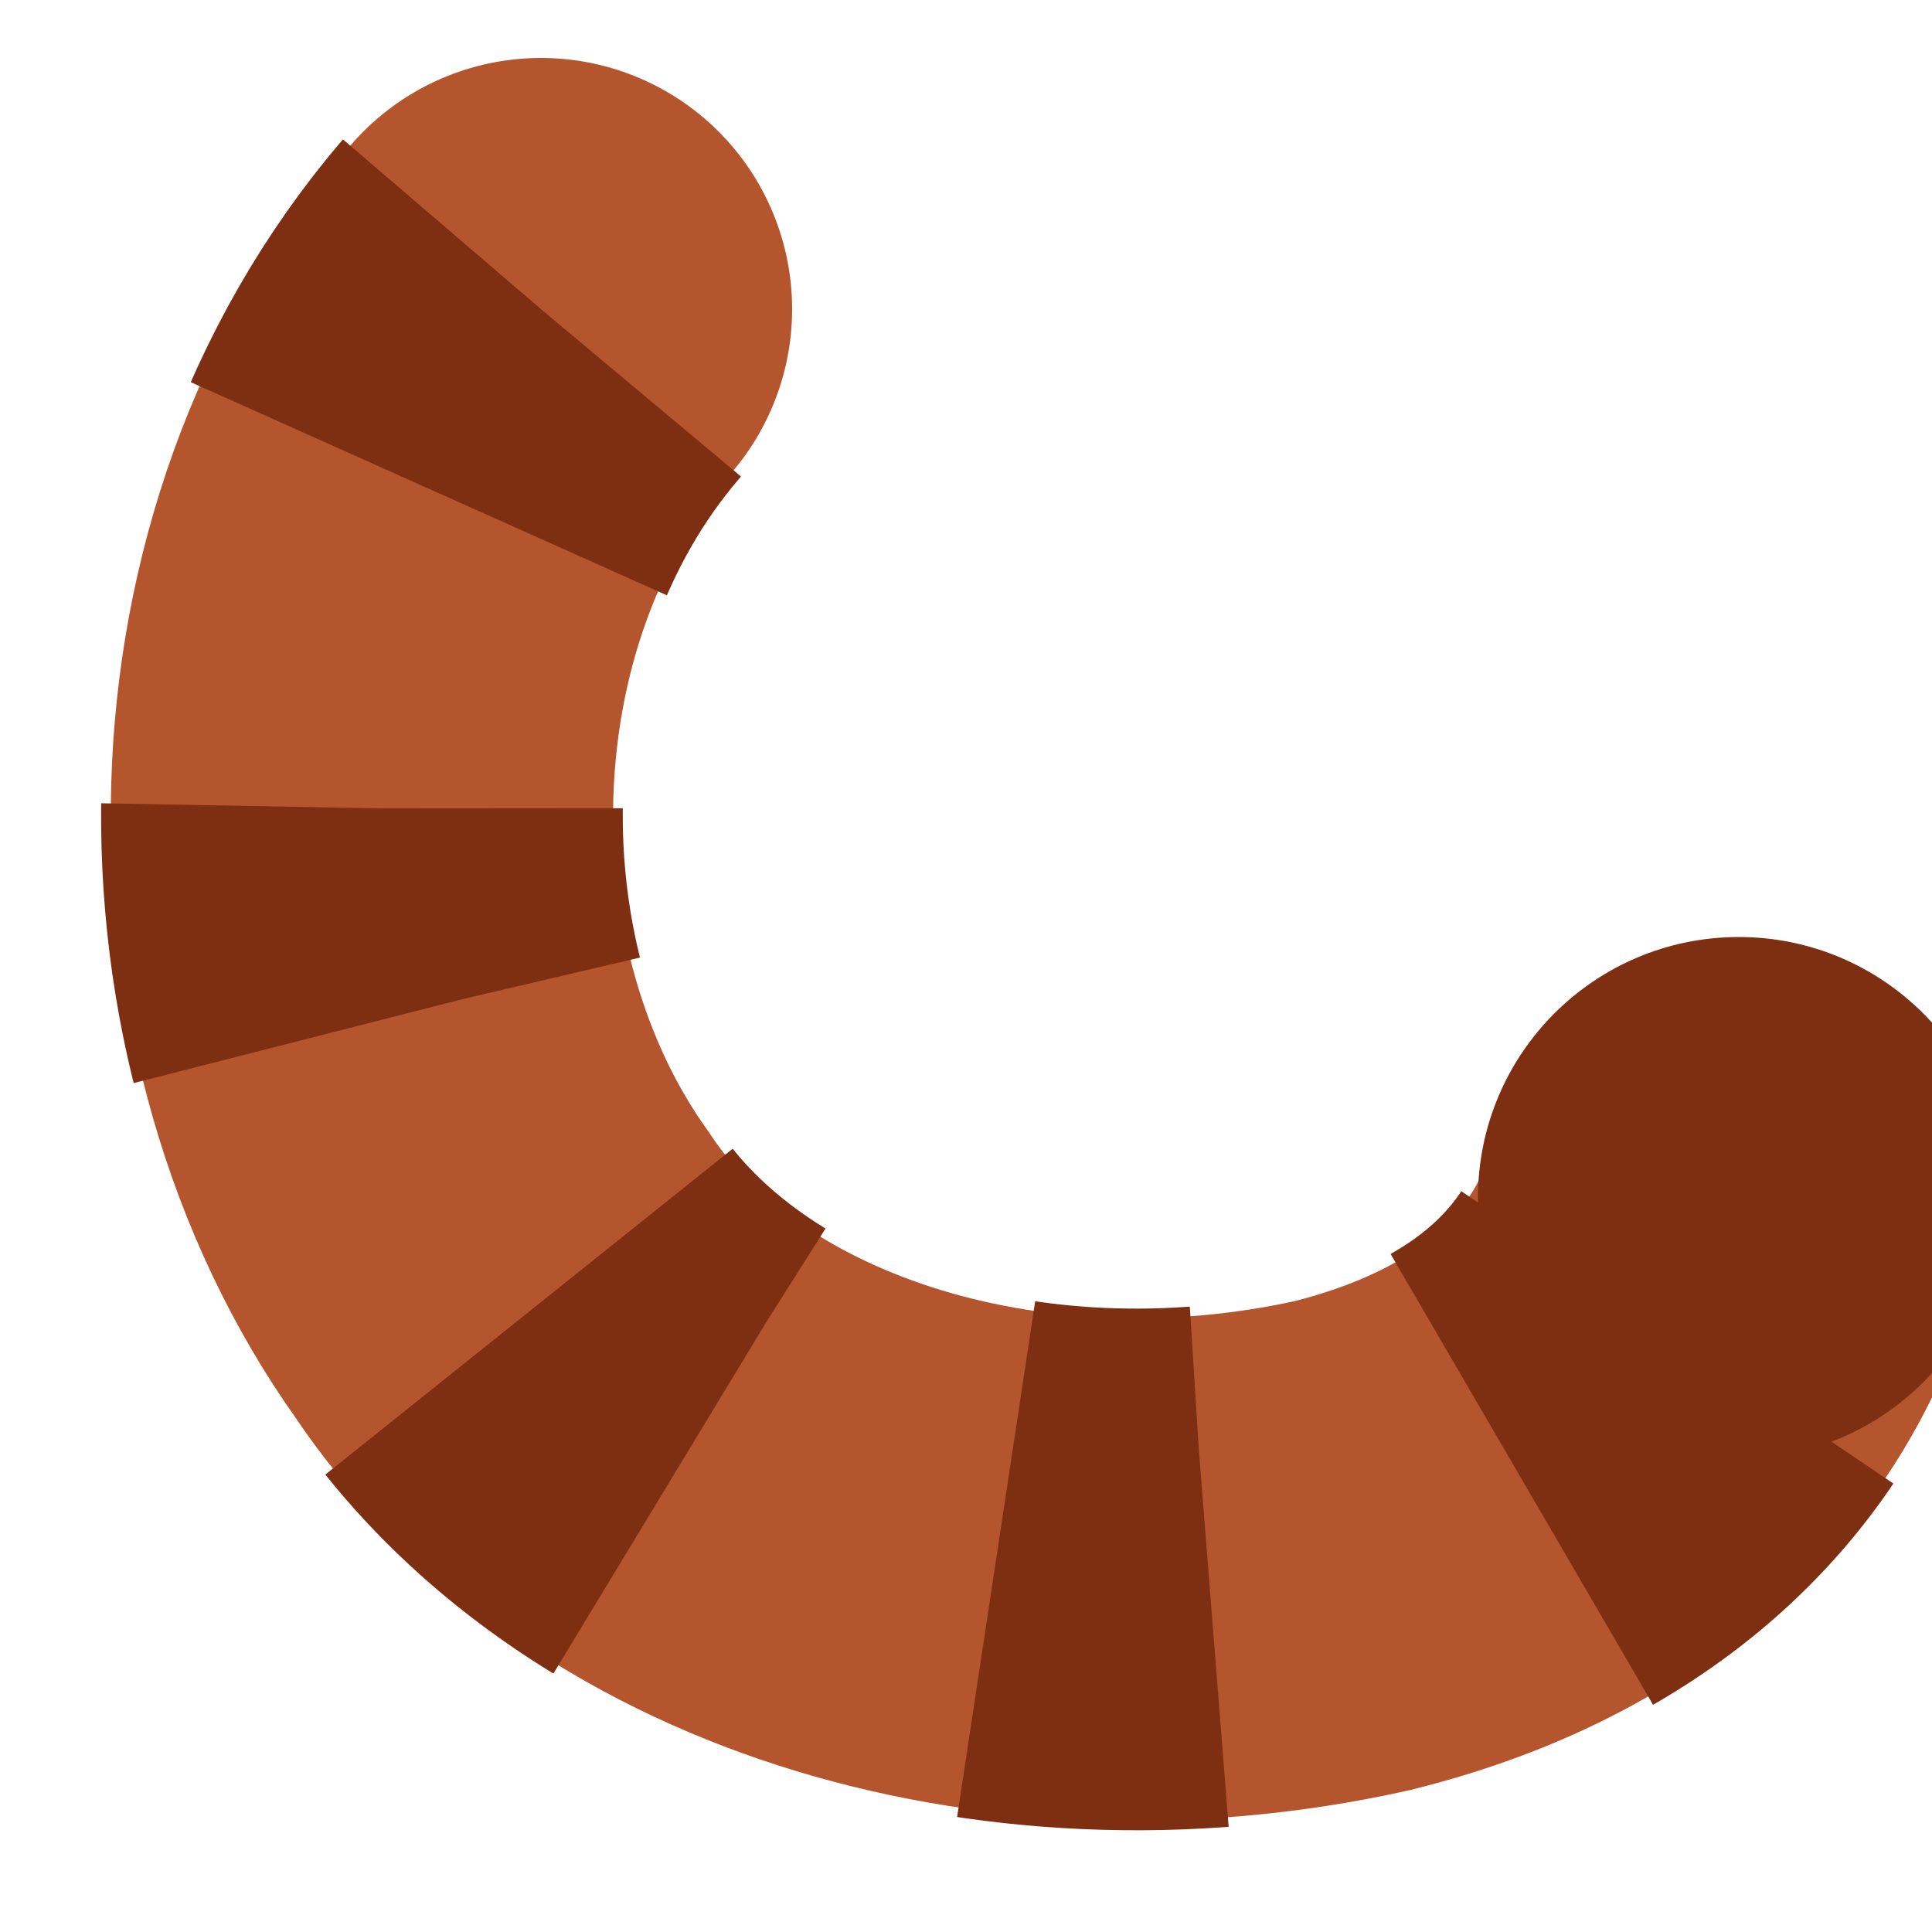
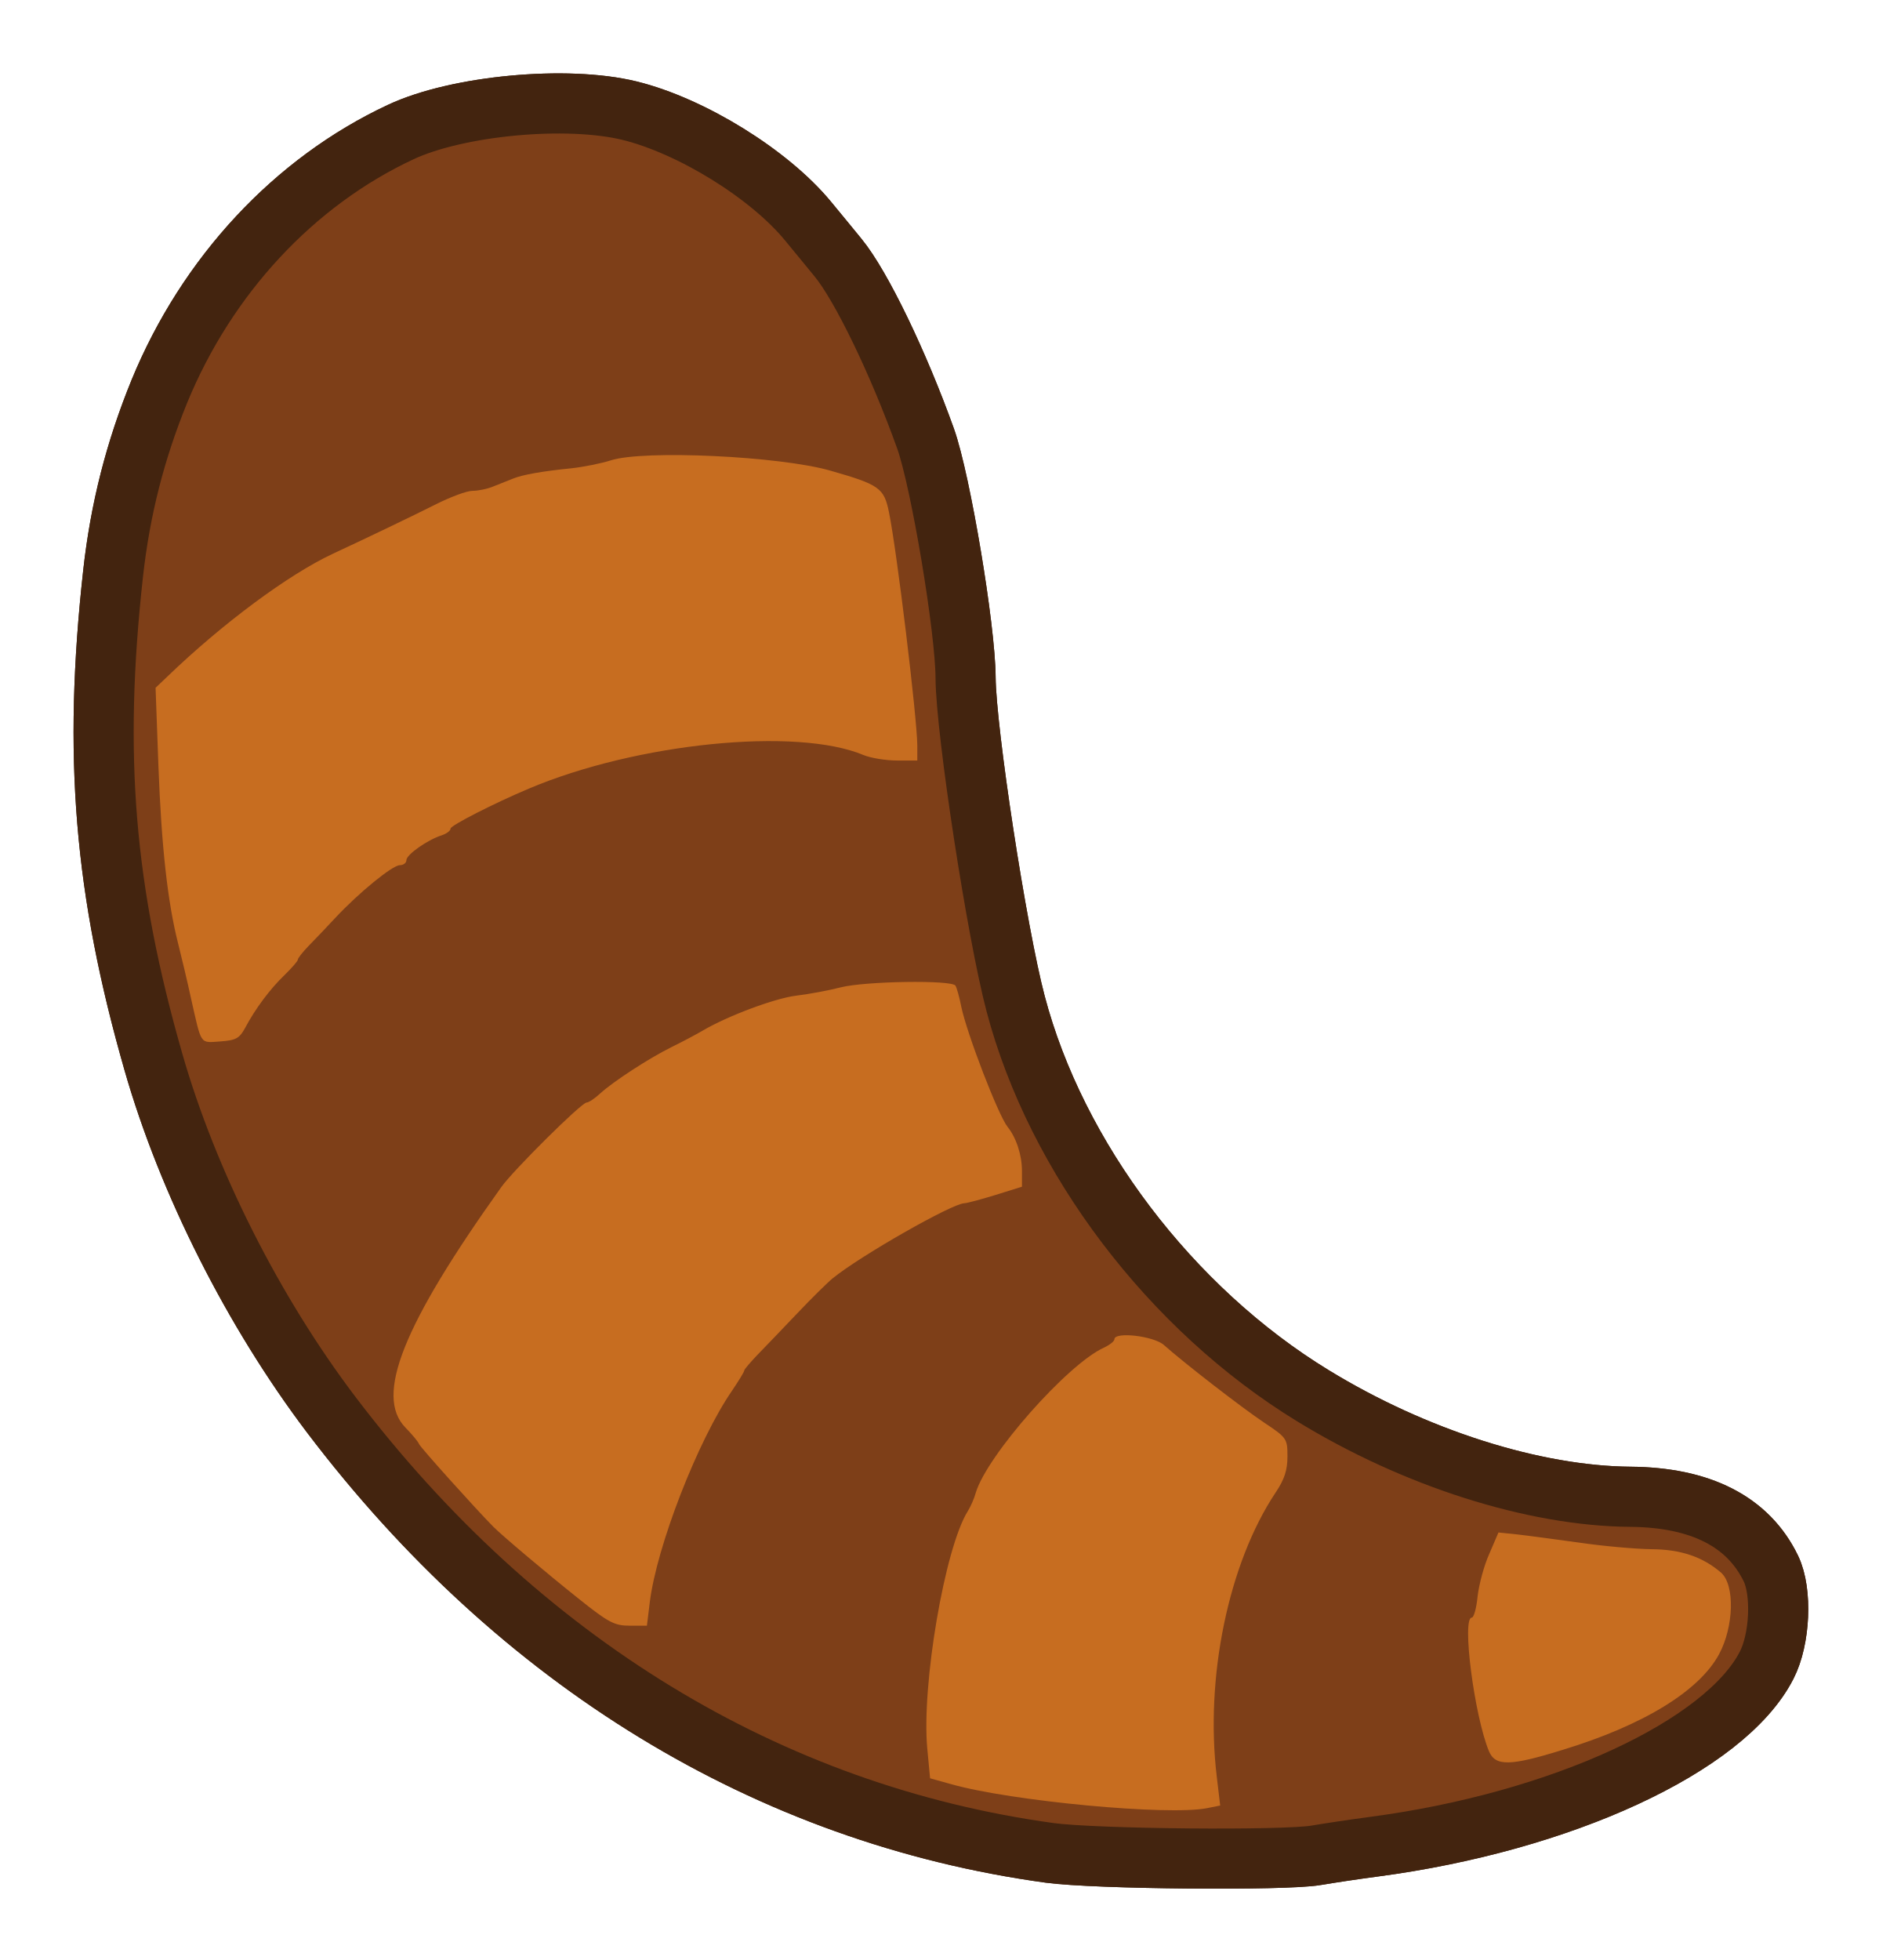
- <svg xmlns="http://www.w3.org/2000/svg" viewBox="0 0 100 100">
-   <defs>
-     <path id="tail" d="M28 16 C16 30 16 52 26 66 C34 78 52 84 70 80 C82 77 88 70 90 62" fill="none" />
-   </defs>
-   <use href="#tail" stroke="#b5552d" stroke-width="26" stroke-linecap="round" />
-   <use href="#tail" stroke="#7e2f12" stroke-width="27" stroke-linecap="butt" stroke-dasharray="11 17" stroke-dashoffset="0" />
-   <circle cx="90" cy="62" r="13.5" fill="#7e2f12" />
-   <circle cx="90" cy="62" r="13.5" fill="none" />
+ <svg xmlns="http://www.w3.org/2000/svg" viewBox="0 0 100 104.3">
+   <path d="M55.87 98.60 C40.91 96.55 27.60 88.43 17.62 75.27 C13.48 69.80 10.00 62.91 8.17 56.53 C5.54 47.36 4.95 40.17 6.02 30.51 C6.40 27.09 7.20 23.97 8.48 20.83 C11.01 14.67 15.65 9.68 21.32 7.03 C24.35 5.61 30.17 5.07 33.51 5.89 C36.80 6.70 40.94 9.26 43.00 11.76 C43.55 12.43 44.28 13.31 44.61 13.72 C45.84 15.22 47.82 19.32 49.26 23.34 C50.06 25.58 51.38 33.45 51.39 36.08 C51.41 38.91 53.05 49.62 54.05 53.40 C56.21 61.61 62.31 69.65 69.87 74.27 C75.29 77.59 81.63 79.61 86.77 79.65 C90.51 79.68 93.04 80.97 94.25 83.47 C94.85 84.71 94.74 87.23 94.02 88.62 C91.81 92.93 83.10 96.95 73.13 98.27 C72.07 98.41 70.68 98.62 70.04 98.73 C68.34 99.02 58.30 98.93 55.87 98.60 Z" fill="#c76d20" stroke="#43240f" stroke-width="3.2" stroke-linejoin="round" fill-rule="evenodd" />
+   <clipPath id="c">
+     <path d="M55.87 98.60 C40.91 96.55 27.60 88.43 17.62 75.27 C13.48 69.80 10.00 62.91 8.17 56.53 C5.54 47.36 4.95 40.17 6.02 30.51 C6.40 27.09 7.20 23.97 8.48 20.83 C11.01 14.67 15.65 9.68 21.32 7.03 C24.35 5.61 30.17 5.07 33.51 5.89 C36.80 6.70 40.94 9.26 43.00 11.76 C43.55 12.43 44.28 13.31 44.61 13.72 C45.84 15.22 47.82 19.32 49.26 23.34 C50.06 25.58 51.38 33.45 51.39 36.08 C51.41 38.91 53.05 49.62 54.05 53.40 C56.21 61.61 62.31 69.65 69.87 74.27 C75.29 77.59 81.63 79.61 86.77 79.65 C90.51 79.68 93.04 80.97 94.25 83.47 C94.85 84.71 94.74 87.23 94.02 88.62 C91.81 92.93 83.10 96.95 73.13 98.27 C72.07 98.41 70.68 98.62 70.04 98.73 C68.34 99.02 58.30 98.93 55.87 98.60 Z" />
+   </clipPath>
+   <path d="M57.86 98.26 C57.58 98.16 56.24 97.97 54.88 97.85 C53.50 97.72 52.20 97.48 51.94 97.31 C51.69 97.15 50.86 96.92 50.10 96.81 C48.08 96.51 43.17 94.93 42.83 94.47 C42.67 94.26 40.68 93.41 40.04 93.28 C39.74 93.22 39.30 92.98 39.05 92.75 C38.56 92.29 37.40 91.65 37.06 91.65 C36.73 91.65 33.83 89.88 33.83 89.68 C33.83 89.58 33.74 89.51 33.63 89.51 C33.30 89.51 30.88 87.79 30.75 87.46 C30.69 87.30 30.28 86.98 29.83 86.75 C28.77 86.21 25.45 83.21 23.87 81.37 C23.52 80.96 23.04 80.52 22.80 80.39 C22.57 80.26 22.16 79.82 21.88 79.42 C21.61 79.02 20.82 78.09 20.12 77.36 C19.43 76.63 18.70 75.71 18.50 75.33 C18.30 74.95 17.89 74.39 17.58 74.07 C16.70 73.20 14.69 70.11 13.69 68.09 C13.20 67.09 12.72 66.23 12.64 66.17 C12.55 66.11 12.36 65.67 12.21 65.20 C12.06 64.73 11.86 64.25 11.78 64.13 C11.69 64.01 11.50 63.56 11.36 63.12 C11.22 62.67 11.02 62.31 10.92 62.31 C10.70 62.31 9.35 58.78 8.92 57.07 C8.74 56.36 8.49 55.38 8.37 54.90 C8.24 54.42 8.14 53.81 8.14 53.56 C8.14 53.31 8.05 53.10 7.95 53.10 C7.84 53.10 7.71 52.79 7.64 52.41 C7.58 52.03 7.33 50.75 7.09 49.57 C6.84 48.39 6.64 46.97 6.64 46.41 C6.64 45.85 6.54 45.40 6.42 45.40 C6.30 45.40 6.20 44.76 6.20 43.95 C6.19 43.16 6.11 41.76 6.01 40.84 C5.80 38.81 6.24 31.68 6.73 29.23 C7.43 25.72 8.00 23.45 8.23 23.22 C8.36 23.09 8.70 22.27 8.98 21.40 C9.26 20.52 9.56 19.76 9.64 19.70 C9.92 19.50 10.92 17.78 10.92 17.51 C10.93 16.82 15.21 11.35 15.74 11.35 C15.79 11.35 16.13 11.06 16.52 10.71 C16.91 10.36 17.80 9.78 18.51 9.43 C19.23 9.07 20.07 8.55 20.40 8.27 C22.47 6.49 30.62 5.30 33.08 6.42 C33.60 6.66 34.55 6.99 35.20 7.16 C36.47 7.49 37.25 7.85 37.58 8.26 C37.70 8.40 38.27 8.78 38.85 9.09 C40.22 9.84 41.76 11.11 41.76 11.48 C41.76 11.64 41.88 11.78 42.03 11.78 C42.32 11.78 43.82 13.64 44.31 14.61 C44.47 14.93 44.77 15.37 44.96 15.57 C45.49 16.15 47.11 19.40 47.11 19.90 C47.11 20.01 47.20 20.12 47.31 20.16 C47.43 20.20 47.73 20.86 47.98 21.63 C48.24 22.39 48.57 23.26 48.72 23.55 C48.87 23.85 49.09 24.62 49.22 25.27 C49.35 25.92 49.61 27.22 49.80 28.16 C50.33 30.81 50.48 31.80 50.75 34.80 C50.89 36.33 51.14 38.83 51.31 40.36 C51.48 41.90 51.72 44.06 51.84 45.18 C51.95 46.30 52.13 47.36 52.22 47.54 C52.39 47.84 52.55 48.65 53.13 52.19 C53.27 53.05 53.47 53.75 53.57 53.75 C53.67 53.75 53.75 53.94 53.75 54.17 C53.75 54.55 54.09 55.61 54.61 56.85 C55.65 59.35 55.88 59.92 56.01 60.39 C56.18 61.04 57.22 62.74 57.44 62.74 C57.53 62.74 57.60 62.84 57.60 62.97 C57.60 63.25 59.14 65.53 59.85 66.30 C60.15 66.61 60.39 66.96 60.39 67.07 C60.39 67.44 65.04 71.90 65.82 72.27 C66.24 72.47 66.60 72.75 66.60 72.88 C66.60 73.17 69.29 74.95 69.73 74.95 C69.89 74.95 70.02 75.04 70.02 75.16 C70.02 75.41 72.00 76.45 72.48 76.45 C72.66 76.45 73.50 76.82 74.36 77.27 C75.21 77.72 76.56 78.26 77.36 78.48 C78.15 78.69 78.80 78.93 78.80 79.01 C78.80 79.34 84.04 80.08 86.45 80.08 C90.09 80.09 93.36 81.90 94.07 84.31 C94.31 85.14 94.08 87.26 93.65 88.16 C93.00 89.52 89.44 92.72 88.57 92.72 C88.39 92.72 88.17 92.85 88.07 93.01 C87.83 93.43 86.00 94.31 84.48 94.74 C83.77 94.95 82.90 95.24 82.55 95.39 C82.19 95.55 81.28 95.79 80.51 95.93 C79.75 96.07 78.98 96.31 78.80 96.46 C78.35 96.85 75.87 97.43 74.68 97.43 C74.13 97.43 73.42 97.54 73.09 97.68 C71.89 98.17 58.92 98.67 57.86 98.26 Z M64.24 96.22 L64.94 96.08 L64.76 94.56 C64.12 89.28 65.38 83.20 67.88 79.44 C68.36 78.73 68.52 78.23 68.52 77.51 C68.52 76.56 68.49 76.51 67.29 75.71 C66.09 74.91 63.02 72.53 61.94 71.57 C61.39 71.09 59.31 70.85 59.31 71.27 C59.31 71.37 59.06 71.57 58.76 71.71 C56.81 72.59 52.52 77.46 51.93 79.44 C51.85 79.74 51.66 80.17 51.51 80.41 C50.28 82.37 49.04 89.68 49.35 93.04 L49.50 94.63 L50.61 94.94 C53.82 95.85 62.18 96.63 64.24 96.22 Z M83.16 93.12 C87.46 91.81 90.43 89.99 91.49 88.03 C92.28 86.56 92.34 84.35 91.60 83.69 C90.63 82.85 89.46 82.45 87.90 82.44 C87.08 82.43 85.34 82.28 84.05 82.09 C82.75 81.91 81.26 81.71 80.72 81.65 L79.75 81.55 L79.26 82.69 C78.98 83.31 78.71 84.33 78.64 84.95 C78.58 85.57 78.44 86.08 78.33 86.08 C77.79 86.08 78.46 91.28 79.24 93.18 C79.58 94.00 80.36 93.99 83.16 93.12 Z M34.58 85.28 C34.94 82.31 37.14 76.64 38.97 73.99 C39.32 73.47 39.61 73.00 39.61 72.93 C39.61 72.87 39.93 72.50 40.31 72.10 C40.69 71.71 41.64 70.72 42.42 69.90 C43.20 69.08 44.05 68.24 44.31 68.03 C45.78 66.83 50.66 64.05 51.32 64.03 C51.45 64.03 52.20 63.83 52.98 63.59 L54.39 63.15 L54.39 62.31 C54.39 61.47 54.09 60.54 53.62 59.96 C53.12 59.32 51.46 55.01 51.16 53.57 C51.06 53.06 50.92 52.56 50.85 52.45 C50.66 52.14 46.06 52.21 44.75 52.54 C44.10 52.71 43.05 52.90 42.40 52.98 C41.26 53.11 38.70 54.07 37.37 54.86 C37.01 55.07 36.29 55.45 35.76 55.71 C34.56 56.30 32.64 57.55 31.94 58.19 C31.65 58.46 31.33 58.67 31.22 58.67 C30.95 58.67 27.33 62.26 26.68 63.17 C21.44 70.51 19.93 74.28 21.58 75.97 C21.93 76.33 22.26 76.72 22.30 76.84 C22.36 77.01 25.34 80.32 26.25 81.24 C26.75 81.74 29.05 83.68 30.78 85.06 C32.38 86.34 32.70 86.51 33.51 86.51 L34.43 86.51 L34.58 85.28 Z M13.04 54.71 C13.59 53.67 14.38 52.62 15.14 51.89 C15.53 51.51 15.85 51.14 15.85 51.07 C15.85 50.99 16.11 50.66 16.43 50.33 C16.76 50.00 17.39 49.33 17.84 48.85 C19.10 47.50 20.89 46.04 21.28 46.04 C21.47 46.04 21.63 45.92 21.63 45.77 C21.63 45.48 22.75 44.69 23.51 44.45 C23.77 44.36 23.98 44.21 23.98 44.09 C23.98 43.93 26.28 42.75 28.16 41.96 C33.89 39.54 42.39 38.68 45.96 40.18 C46.35 40.34 47.15 40.47 47.74 40.47 L48.82 40.47 L48.82 39.67 C48.81 38.20 47.73 29.28 47.31 27.25 C47.05 25.97 46.80 25.79 44.21 25.05 C41.52 24.27 34.24 23.93 32.50 24.50 C32.00 24.66 31.05 24.85 30.41 24.92 C28.82 25.08 27.82 25.26 27.30 25.47 C27.07 25.56 26.60 25.75 26.27 25.88 C25.95 26.02 25.43 26.12 25.14 26.12 C24.84 26.12 23.96 26.45 23.17 26.85 C21.89 27.49 19.71 28.54 17.71 29.47 C15.36 30.57 11.86 33.16 8.91 36.00 L8.28 36.60 L8.43 40.73 C8.59 45.02 8.92 48.01 9.48 50.21 C9.66 50.92 9.97 52.22 10.16 53.10 C10.74 55.66 10.62 55.49 11.72 55.42 C12.55 55.36 12.74 55.26 13.04 54.71 Z" fill="#7e3f18" fill-rule="evenodd" clip-path="url(#c)" />
+   <path d="M55.87 98.60 C40.91 96.55 27.60 88.43 17.62 75.27 C13.48 69.80 10.00 62.91 8.17 56.53 C5.54 47.36 4.95 40.17 6.02 30.51 C6.40 27.09 7.20 23.97 8.48 20.83 C11.01 14.67 15.65 9.68 21.32 7.03 C24.35 5.61 30.17 5.07 33.51 5.89 C36.80 6.70 40.94 9.26 43.00 11.76 C43.55 12.43 44.28 13.31 44.61 13.72 C45.84 15.22 47.82 19.32 49.26 23.34 C50.06 25.58 51.38 33.45 51.39 36.08 C51.41 38.91 53.05 49.62 54.05 53.40 C56.21 61.61 62.31 69.65 69.87 74.27 C75.29 77.59 81.63 79.61 86.77 79.65 C90.51 79.68 93.04 80.97 94.25 83.47 C94.85 84.71 94.74 87.23 94.02 88.62 C91.81 92.93 83.10 96.95 73.13 98.27 C72.07 98.41 70.68 98.62 70.04 98.73 C68.34 99.02 58.30 98.93 55.87 98.60 Z" fill="none" stroke="#43240f" stroke-width="3.2" stroke-linejoin="round" fill-rule="evenodd" />
</svg>
